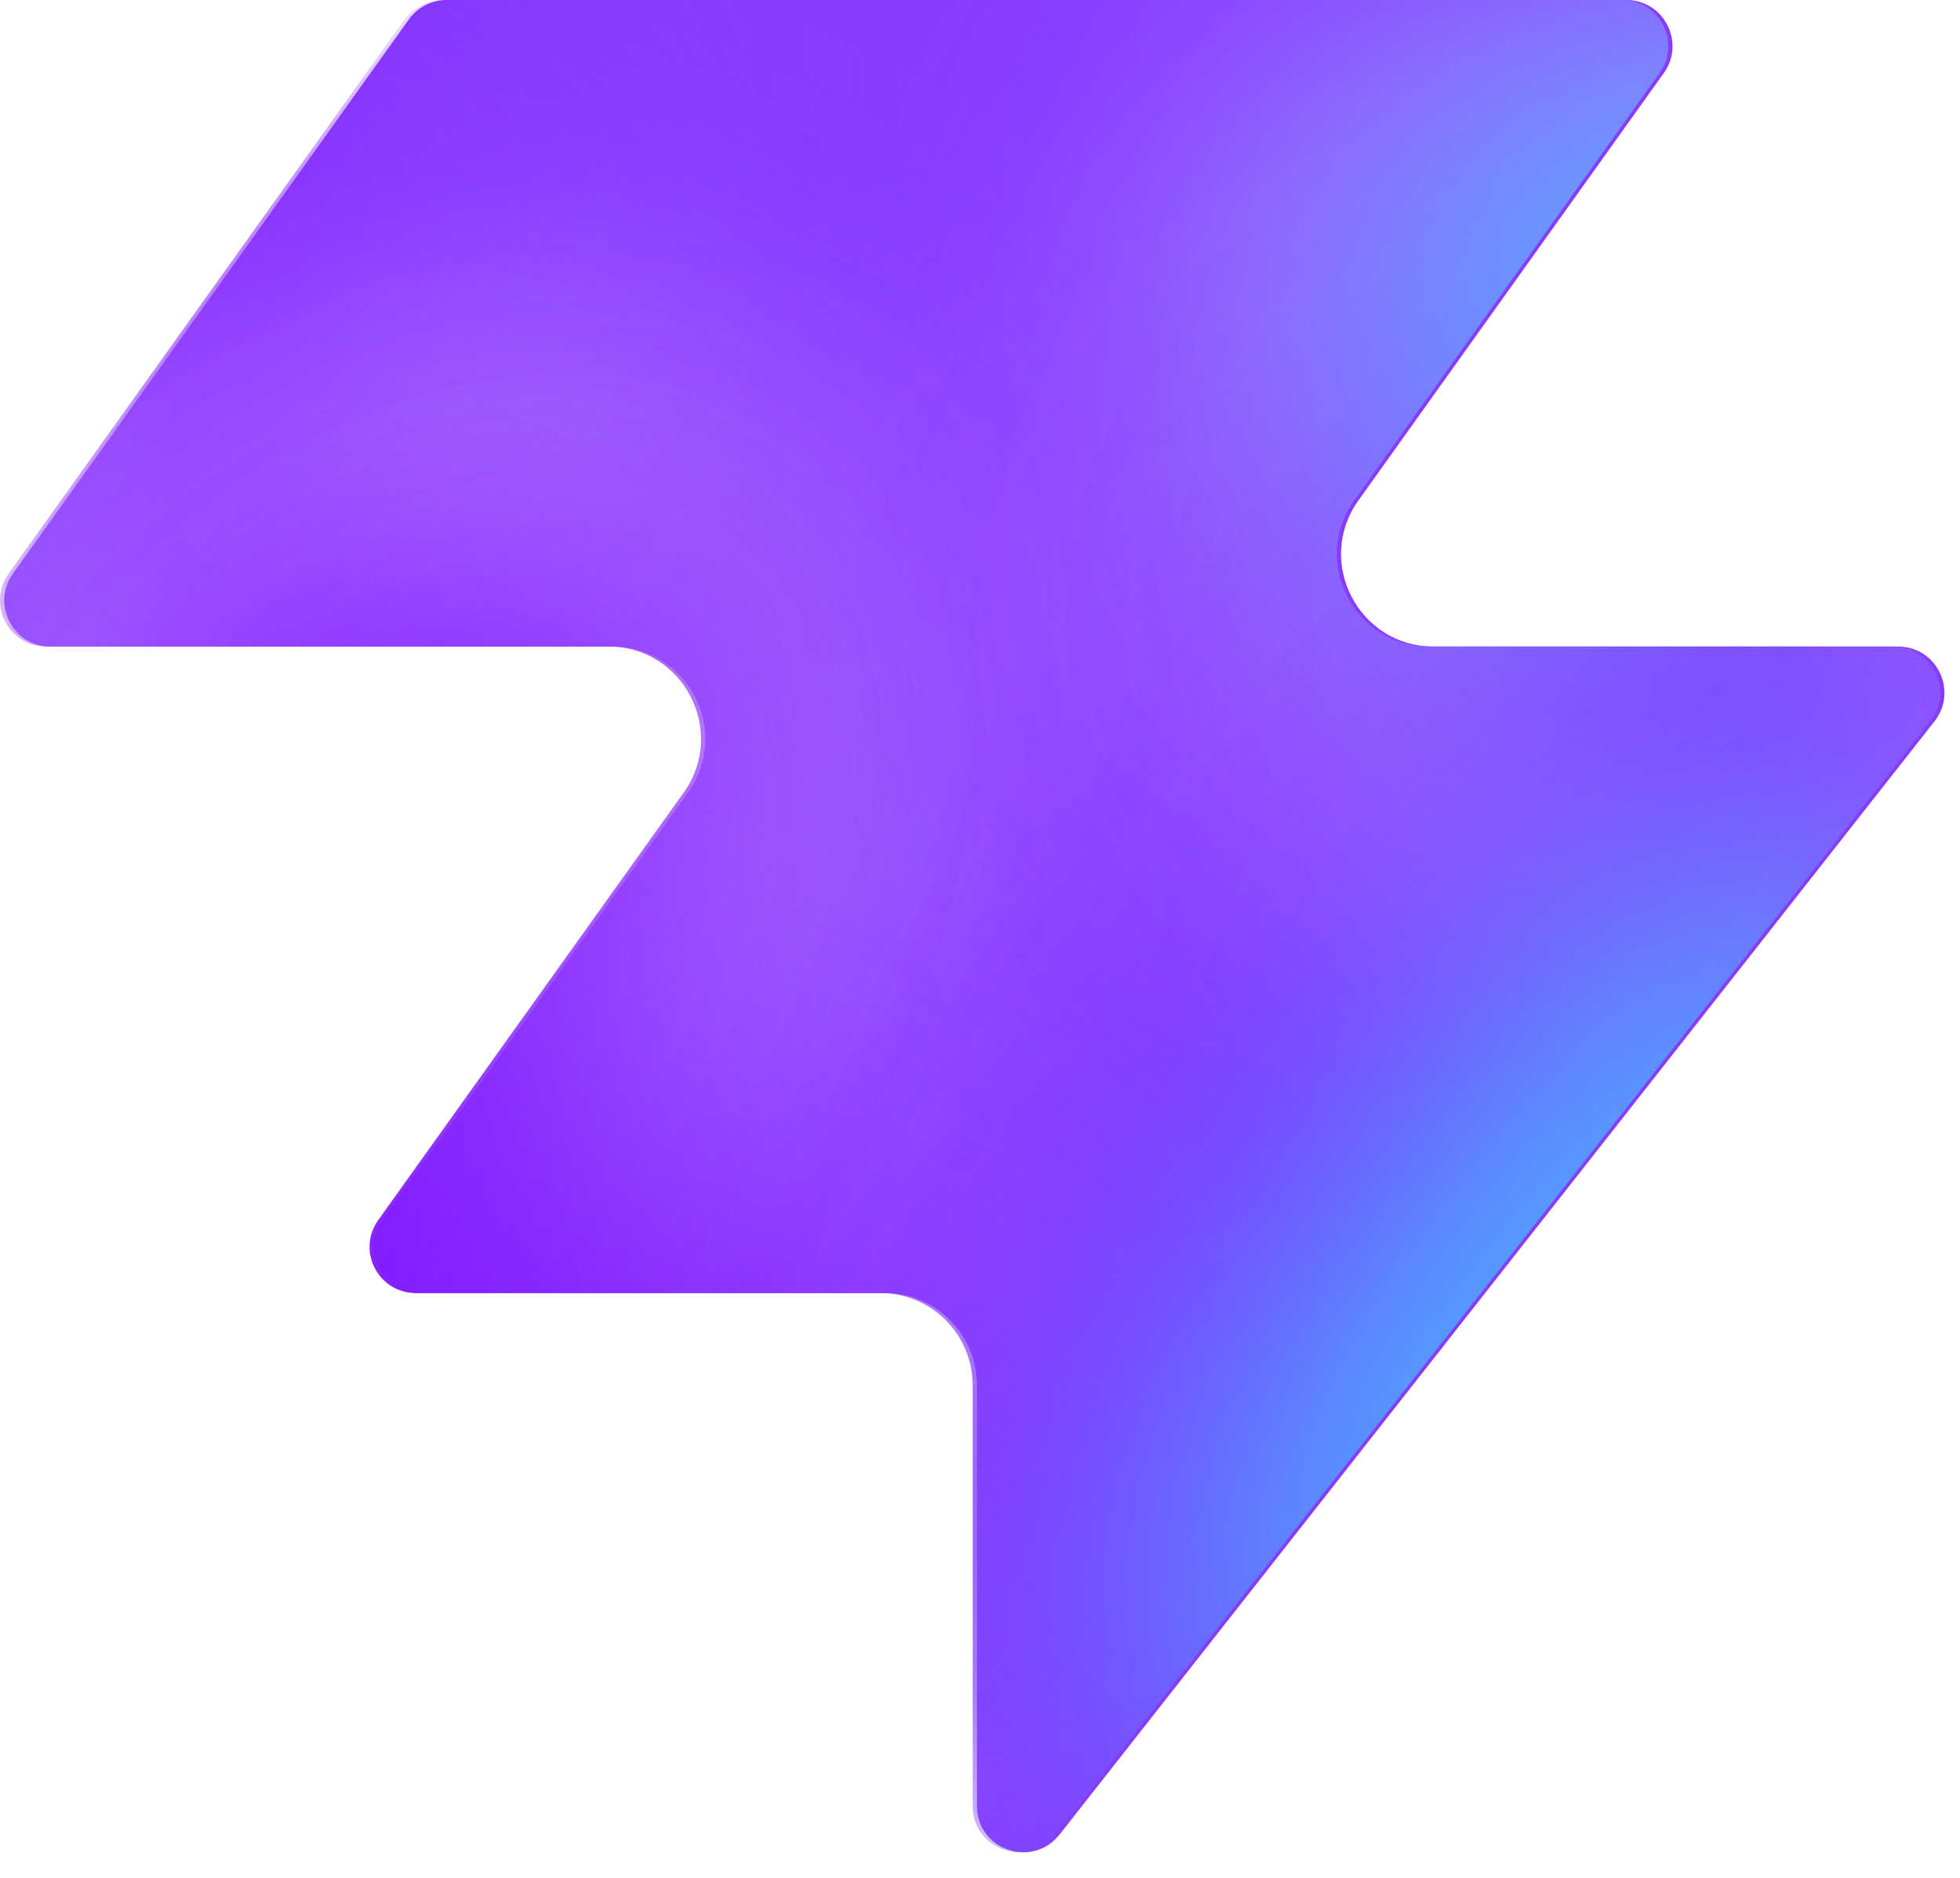
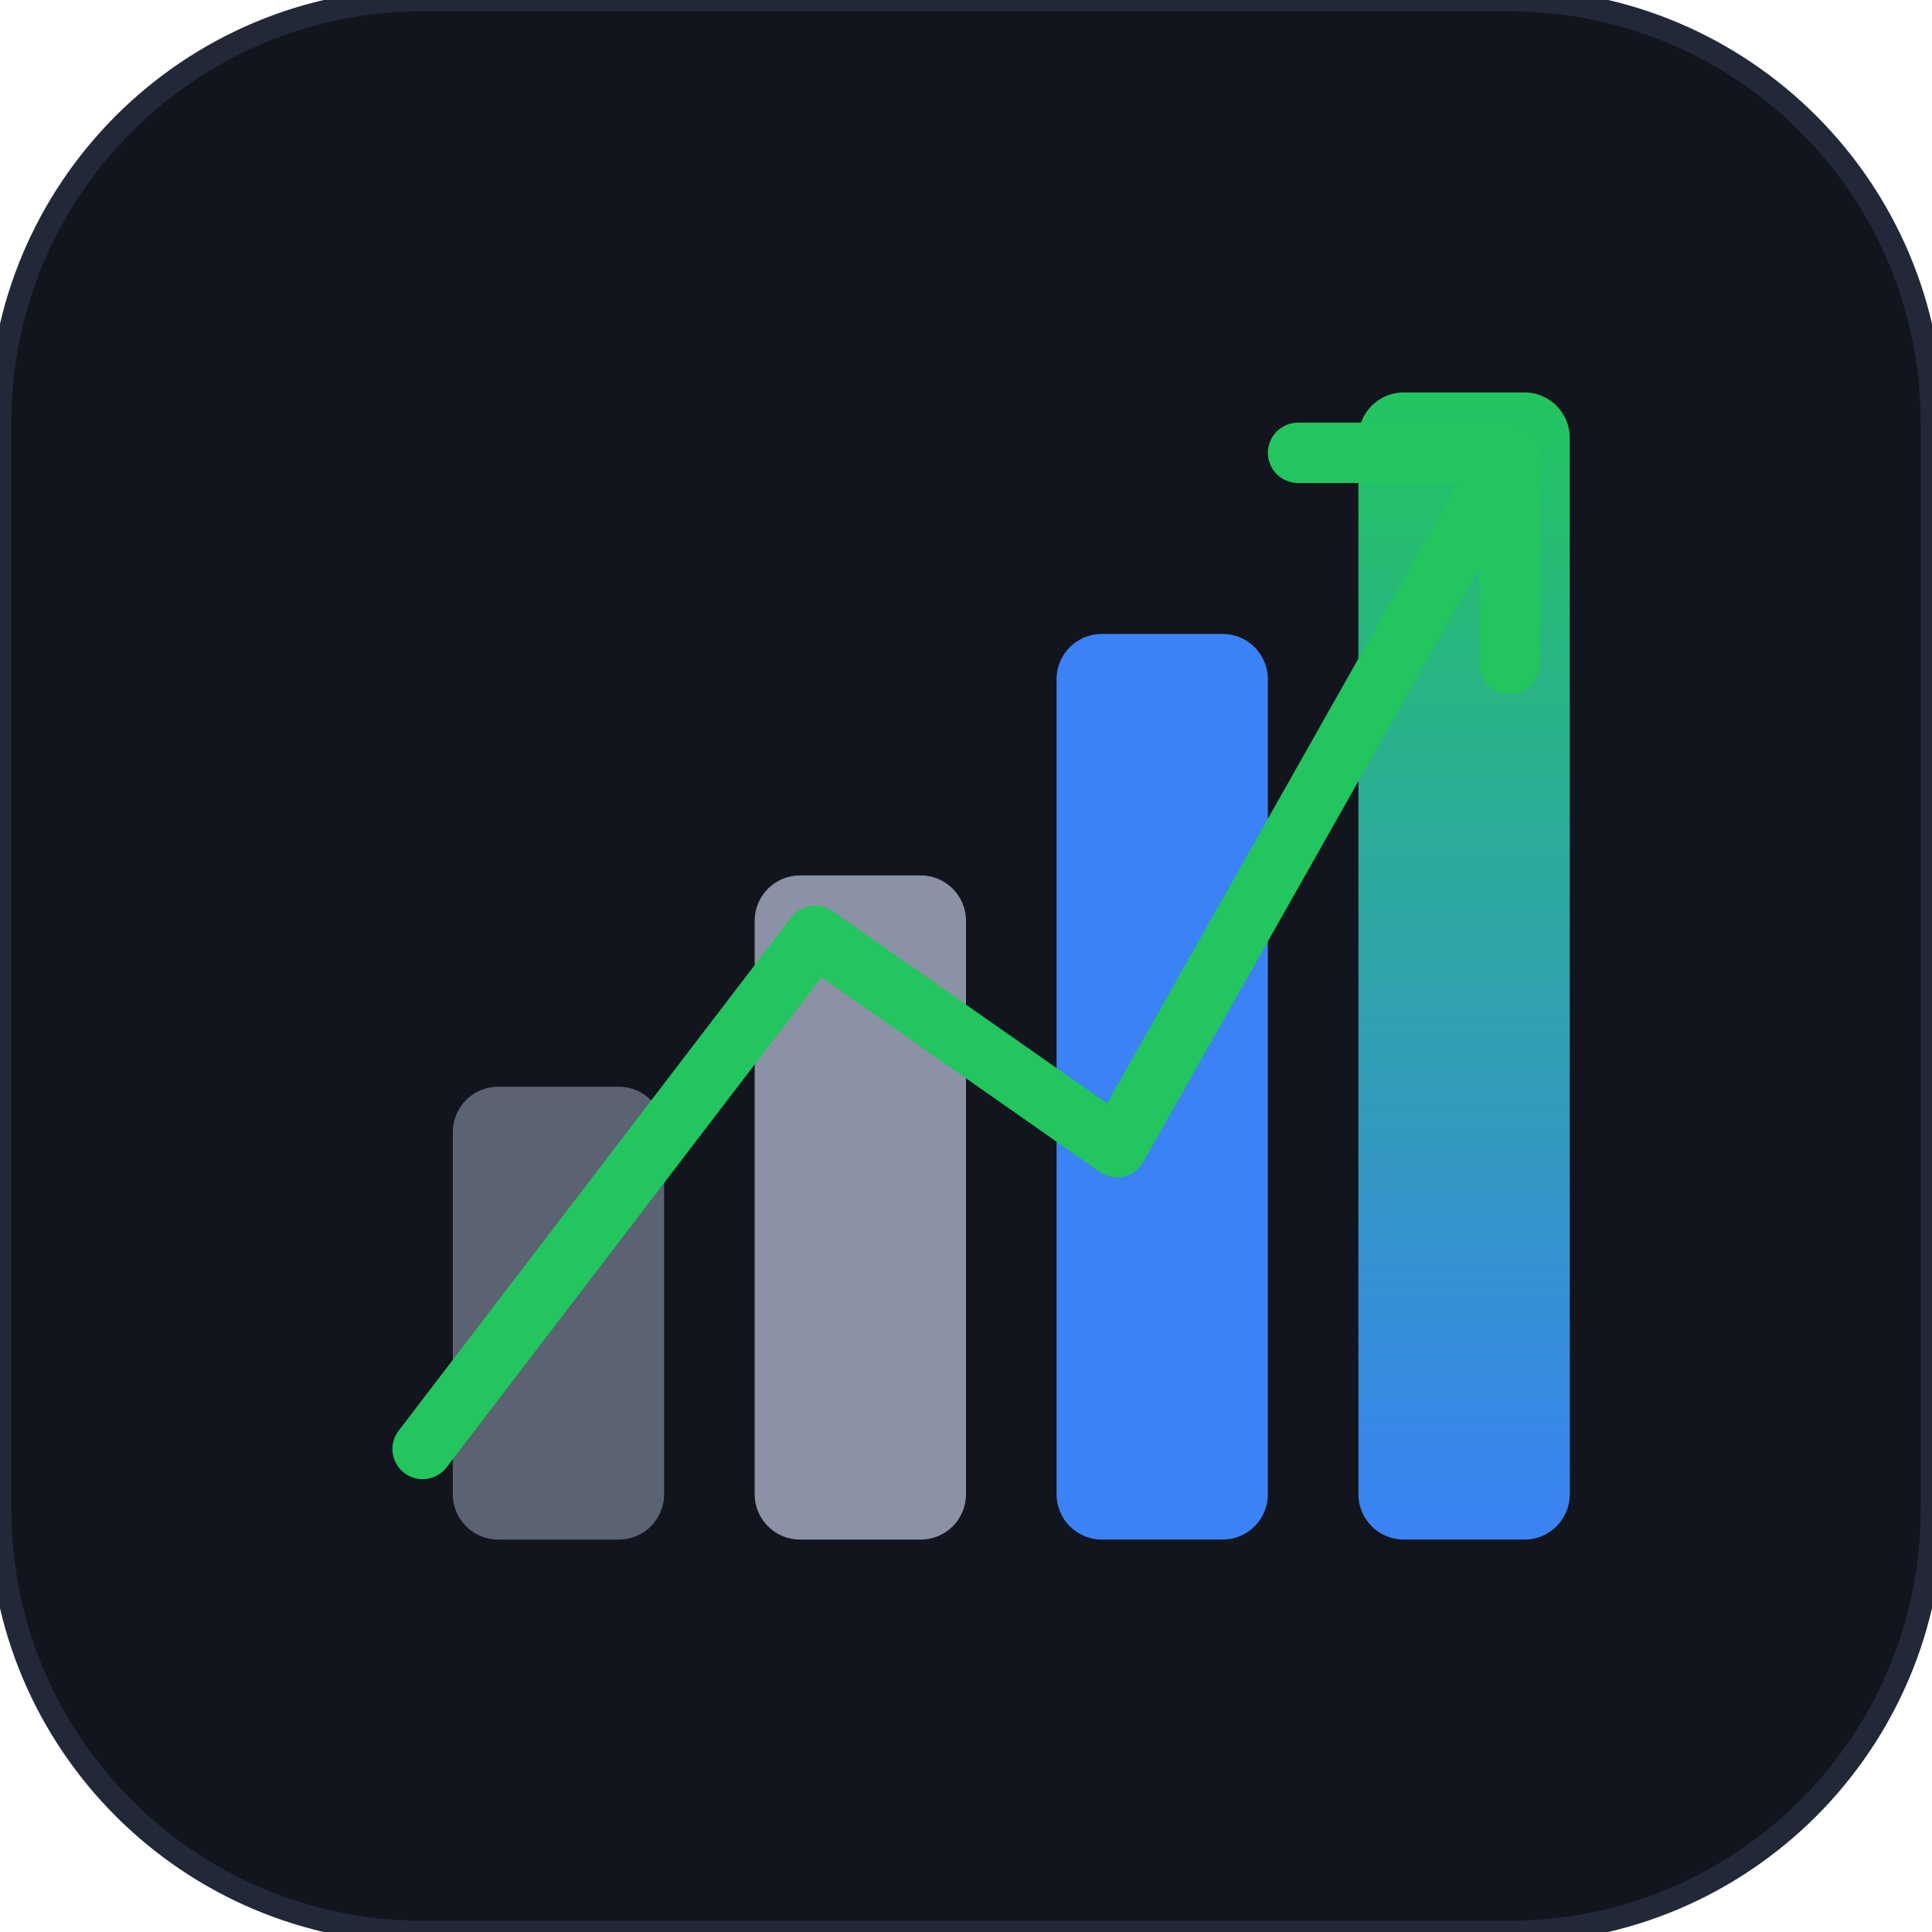
- <svg xmlns="http://www.w3.org/2000/svg" width="48" height="46" fill="none" viewBox="0 0 48 46">
-   <path fill="#863bff" d="M25.946 44.938c-.664.845-2.021.375-2.021-.698V33.937a2.26 2.26 0 0 0-2.262-2.262H10.287c-.92 0-1.456-1.04-.92-1.788l7.48-10.471c1.07-1.497 0-3.578-1.842-3.578H1.237c-.92 0-1.456-1.04-.92-1.788L10.013.474c.214-.297.556-.474.92-.474h28.894c.92 0 1.456 1.04.92 1.788l-7.48 10.471c-1.07 1.498 0 3.579 1.842 3.579h11.377c.943 0 1.473 1.088.89 1.83L25.947 44.94z" style="fill:#863bff;fill:color(display-p3 .525 .23 1);fill-opacity:1" />
-   <mask id="a" width="48" height="46" x="0" y="0" maskUnits="userSpaceOnUse" style="mask-type:alpha">
-     <path fill="#000" d="M25.842 44.938c-.664.844-2.021.375-2.021-.698V33.937a2.26 2.26 0 0 0-2.262-2.262H10.183c-.92 0-1.456-1.04-.92-1.788l7.48-10.471c1.07-1.498 0-3.579-1.842-3.579H1.133c-.92 0-1.456-1.04-.92-1.787L9.91.473c.214-.297.556-.474.92-.474h28.894c.92 0 1.456 1.04.92 1.788l-7.48 10.471c-1.07 1.498 0 3.578 1.842 3.578h11.377c.943 0 1.473 1.088.89 1.832L25.843 44.94z" style="fill:#000;fill-opacity:1" />
-   </mask>
-   <g mask="url(#a)">
-     <g filter="url(#b)">
-       <ellipse cx="5.508" cy="14.704" fill="#ede6ff" rx="5.508" ry="14.704" style="fill:#ede6ff;fill:color(display-p3 .927 .903 1);fill-opacity:1" transform="matrix(.00324 1 1 -.00324 -4.47 31.516)" />
-     </g>
-     <g filter="url(#c)">
-       <ellipse cx="10.399" cy="29.851" fill="#ede6ff" rx="10.399" ry="29.851" style="fill:#ede6ff;fill:color(display-p3 .927 .903 1);fill-opacity:1" transform="matrix(.00324 1 1 -.00324 -39.328 7.883)" />
-     </g>
-     <g filter="url(#d)">
-       <ellipse cx="5.508" cy="30.487" fill="#7e14ff" rx="5.508" ry="30.487" style="fill:#7e14ff;fill:color(display-p3 .492 .077 1);fill-opacity:1" transform="rotate(89.814 -25.913 -14.639)scale(1 -1)" />
-     </g>
-     <g filter="url(#e)">
-       <ellipse cx="5.508" cy="30.599" fill="#7e14ff" rx="5.508" ry="30.599" style="fill:#7e14ff;fill:color(display-p3 .492 .077 1);fill-opacity:1" transform="rotate(89.814 -32.644 -3.334)scale(1 -1)" />
-     </g>
-     <g filter="url(#f)">
-       <ellipse cx="5.508" cy="30.599" fill="#7e14ff" rx="5.508" ry="30.599" style="fill:#7e14ff;fill:color(display-p3 .492 .077 1);fill-opacity:1" transform="matrix(.00324 1 1 -.00324 -34.34 30.47)" />
-     </g>
-     <g filter="url(#g)">
-       <ellipse cx="14.072" cy="22.078" fill="#ede6ff" rx="14.072" ry="22.078" style="fill:#ede6ff;fill:color(display-p3 .927 .903 1);fill-opacity:1" transform="rotate(93.35 24.506 48.493)scale(-1 1)" />
-     </g>
-     <g filter="url(#h)">
-       <ellipse cx="3.47" cy="21.501" fill="#7e14ff" rx="3.47" ry="21.501" style="fill:#7e14ff;fill:color(display-p3 .492 .077 1);fill-opacity:1" transform="rotate(89.009 28.708 47.59)scale(-1 1)" />
-     </g>
-     <g filter="url(#i)">
-       <ellipse cx="3.47" cy="21.501" fill="#7e14ff" rx="3.47" ry="21.501" style="fill:#7e14ff;fill:color(display-p3 .492 .077 1);fill-opacity:1" transform="rotate(89.009 28.708 47.59)scale(-1 1)" />
-     </g>
-     <g filter="url(#j)">
-       <ellipse cx=".387" cy="8.972" fill="#7e14ff" rx="4.407" ry="29.108" style="fill:#7e14ff;fill:color(display-p3 .492 .077 1);fill-opacity:1" transform="rotate(39.51 .387 8.972)" />
-     </g>
-     <g filter="url(#k)">
-       <ellipse cx="47.523" cy="-6.092" fill="#7e14ff" rx="4.407" ry="29.108" style="fill:#7e14ff;fill:color(display-p3 .492 .077 1);fill-opacity:1" transform="rotate(37.892 47.523 -6.092)" />
-     </g>
-     <g filter="url(#l)">
-       <ellipse cx="41.412" cy="6.333" fill="#47bfff" rx="5.971" ry="9.665" style="fill:#47bfff;fill:color(display-p3 .28 .748 1);fill-opacity:1" transform="rotate(37.892 41.412 6.333)" />
-     </g>
-     <g filter="url(#m)">
-       <ellipse cx="-1.879" cy="38.332" fill="#7e14ff" rx="4.407" ry="29.108" style="fill:#7e14ff;fill:color(display-p3 .492 .077 1);fill-opacity:1" transform="rotate(37.892 -1.88 38.332)" />
-     </g>
-     <g filter="url(#n)">
-       <ellipse cx="-1.879" cy="38.332" fill="#7e14ff" rx="4.407" ry="29.108" style="fill:#7e14ff;fill:color(display-p3 .492 .077 1);fill-opacity:1" transform="rotate(37.892 -1.88 38.332)" />
-     </g>
-     <g filter="url(#o)">
-       <ellipse cx="35.651" cy="29.907" fill="#7e14ff" rx="4.407" ry="29.108" style="fill:#7e14ff;fill:color(display-p3 .492 .077 1);fill-opacity:1" transform="rotate(37.892 35.651 29.907)" />
-     </g>
-     <g filter="url(#p)">
-       <ellipse cx="38.418" cy="32.4" fill="#47bfff" rx="5.971" ry="15.297" style="fill:#47bfff;fill:color(display-p3 .28 .748 1);fill-opacity:1" transform="rotate(37.892 38.418 32.4)" />
-     </g>
-   </g>
+ <svg xmlns="http://www.w3.org/2000/svg" width="128" height="128" viewBox="0 0 128 128">
  <defs>
-     <filter id="b" width="60.045" height="41.654" x="-19.77" y="16.149" color-interpolation-filters="sRGB" filterUnits="userSpaceOnUse">
-       <feFlood flood-opacity="0" result="BackgroundImageFix" />
-       <feBlend in="SourceGraphic" in2="BackgroundImageFix" result="shape" />
-       <feGaussianBlur result="effect1_foregroundBlur_2002_17158" stdDeviation="7.659" />
-     </filter>
-     <filter id="c" width="90.34" height="51.437" x="-54.613" y="-7.533" color-interpolation-filters="sRGB" filterUnits="userSpaceOnUse">
-       <feFlood flood-opacity="0" result="BackgroundImageFix" />
-       <feBlend in="SourceGraphic" in2="BackgroundImageFix" result="shape" />
-       <feGaussianBlur result="effect1_foregroundBlur_2002_17158" stdDeviation="7.659" />
-     </filter>
-     <filter id="d" width="79.355" height="29.4" x="-49.64" y="2.03" color-interpolation-filters="sRGB" filterUnits="userSpaceOnUse">
-       <feFlood flood-opacity="0" result="BackgroundImageFix" />
-       <feBlend in="SourceGraphic" in2="BackgroundImageFix" result="shape" />
-       <feGaussianBlur result="effect1_foregroundBlur_2002_17158" stdDeviation="4.596" />
-     </filter>
-     <filter id="e" width="79.579" height="29.4" x="-45.045" y="20.029" color-interpolation-filters="sRGB" filterUnits="userSpaceOnUse">
-       <feFlood flood-opacity="0" result="BackgroundImageFix" />
-       <feBlend in="SourceGraphic" in2="BackgroundImageFix" result="shape" />
-       <feGaussianBlur result="effect1_foregroundBlur_2002_17158" stdDeviation="4.596" />
-     </filter>
-     <filter id="f" width="79.579" height="29.4" x="-43.513" y="21.178" color-interpolation-filters="sRGB" filterUnits="userSpaceOnUse">
-       <feFlood flood-opacity="0" result="BackgroundImageFix" />
-       <feBlend in="SourceGraphic" in2="BackgroundImageFix" result="shape" />
-       <feGaussianBlur result="effect1_foregroundBlur_2002_17158" stdDeviation="4.596" />
-     </filter>
-     <filter id="g" width="74.749" height="58.852" x="15.756" y="-17.901" color-interpolation-filters="sRGB" filterUnits="userSpaceOnUse">
-       <feFlood flood-opacity="0" result="BackgroundImageFix" />
-       <feBlend in="SourceGraphic" in2="BackgroundImageFix" result="shape" />
-       <feGaussianBlur result="effect1_foregroundBlur_2002_17158" stdDeviation="7.659" />
-     </filter>
-     <filter id="h" width="61.377" height="25.362" x="23.548" y="2.284" color-interpolation-filters="sRGB" filterUnits="userSpaceOnUse">
-       <feFlood flood-opacity="0" result="BackgroundImageFix" />
-       <feBlend in="SourceGraphic" in2="BackgroundImageFix" result="shape" />
-       <feGaussianBlur result="effect1_foregroundBlur_2002_17158" stdDeviation="4.596" />
-     </filter>
-     <filter id="i" width="61.377" height="25.362" x="23.548" y="2.284" color-interpolation-filters="sRGB" filterUnits="userSpaceOnUse">
-       <feFlood flood-opacity="0" result="BackgroundImageFix" />
-       <feBlend in="SourceGraphic" in2="BackgroundImageFix" result="shape" />
-       <feGaussianBlur result="effect1_foregroundBlur_2002_17158" stdDeviation="4.596" />
-     </filter>
-     <filter id="j" width="56.045" height="63.649" x="-27.636" y="-22.853" color-interpolation-filters="sRGB" filterUnits="userSpaceOnUse">
-       <feFlood flood-opacity="0" result="BackgroundImageFix" />
-       <feBlend in="SourceGraphic" in2="BackgroundImageFix" result="shape" />
-       <feGaussianBlur result="effect1_foregroundBlur_2002_17158" stdDeviation="4.596" />
-     </filter>
-     <filter id="k" width="54.814" height="64.646" x="20.116" y="-38.415" color-interpolation-filters="sRGB" filterUnits="userSpaceOnUse">
-       <feFlood flood-opacity="0" result="BackgroundImageFix" />
-       <feBlend in="SourceGraphic" in2="BackgroundImageFix" result="shape" />
-       <feGaussianBlur result="effect1_foregroundBlur_2002_17158" stdDeviation="4.596" />
-     </filter>
-     <filter id="l" width="33.541" height="35.313" x="24.641" y="-11.323" color-interpolation-filters="sRGB" filterUnits="userSpaceOnUse">
-       <feFlood flood-opacity="0" result="BackgroundImageFix" />
-       <feBlend in="SourceGraphic" in2="BackgroundImageFix" result="shape" />
-       <feGaussianBlur result="effect1_foregroundBlur_2002_17158" stdDeviation="4.596" />
-     </filter>
-     <filter id="m" width="54.814" height="64.646" x="-29.286" y="6.009" color-interpolation-filters="sRGB" filterUnits="userSpaceOnUse">
-       <feFlood flood-opacity="0" result="BackgroundImageFix" />
-       <feBlend in="SourceGraphic" in2="BackgroundImageFix" result="shape" />
-       <feGaussianBlur result="effect1_foregroundBlur_2002_17158" stdDeviation="4.596" />
-     </filter>
-     <filter id="n" width="54.814" height="64.646" x="-29.286" y="6.009" color-interpolation-filters="sRGB" filterUnits="userSpaceOnUse">
-       <feFlood flood-opacity="0" result="BackgroundImageFix" />
-       <feBlend in="SourceGraphic" in2="BackgroundImageFix" result="shape" />
-       <feGaussianBlur result="effect1_foregroundBlur_2002_17158" stdDeviation="4.596" />
-     </filter>
-     <filter id="o" width="54.814" height="64.646" x="8.244" y="-2.416" color-interpolation-filters="sRGB" filterUnits="userSpaceOnUse">
-       <feFlood flood-opacity="0" result="BackgroundImageFix" />
-       <feBlend in="SourceGraphic" in2="BackgroundImageFix" result="shape" />
-       <feGaussianBlur result="effect1_foregroundBlur_2002_17158" stdDeviation="4.596" />
-     </filter>
-     <filter id="p" width="39.409" height="43.623" x="18.713" y="10.588" color-interpolation-filters="sRGB" filterUnits="userSpaceOnUse">
-       <feFlood flood-opacity="0" result="BackgroundImageFix" />
-       <feBlend in="SourceGraphic" in2="BackgroundImageFix" result="shape" />
-       <feGaussianBlur result="effect1_foregroundBlur_2002_17158" stdDeviation="4.596" />
-     </filter>
+     <linearGradient id="barGradient" x1="0" y1="1" x2="0" y2="0">
+       <stop offset="0%" stop-color="#3b82f6" />
+       <stop offset="100%" stop-color="#22c55e" />
+     </linearGradient>
  </defs>
+   <rect width="128" height="128" rx="28" fill="#12151d" />
+   <rect width="128" height="128" rx="28" fill="none" stroke="#232838" stroke-width="1.5" />
+   <rect x="30" y="72" width="14" height="30" rx="3" fill="#5b6272" />
+   <rect x="50" y="58" width="14" height="44" rx="3" fill="#8b92a5" />
+   <rect x="70" y="42" width="14" height="60" rx="3" fill="#3b82f6" />
+   <rect x="90" y="26" width="14" height="76" rx="3" fill="url(#barGradient)" />
+   <path d="M28 96 L54 62 L74 76 L100 30" fill="none" stroke="#22c55e" stroke-width="4" stroke-linecap="round" stroke-linejoin="round" />
+   <path d="M86 30 L100 30 L100 44" fill="none" stroke="#22c55e" stroke-width="4" stroke-linecap="round" stroke-linejoin="round" />
</svg>
